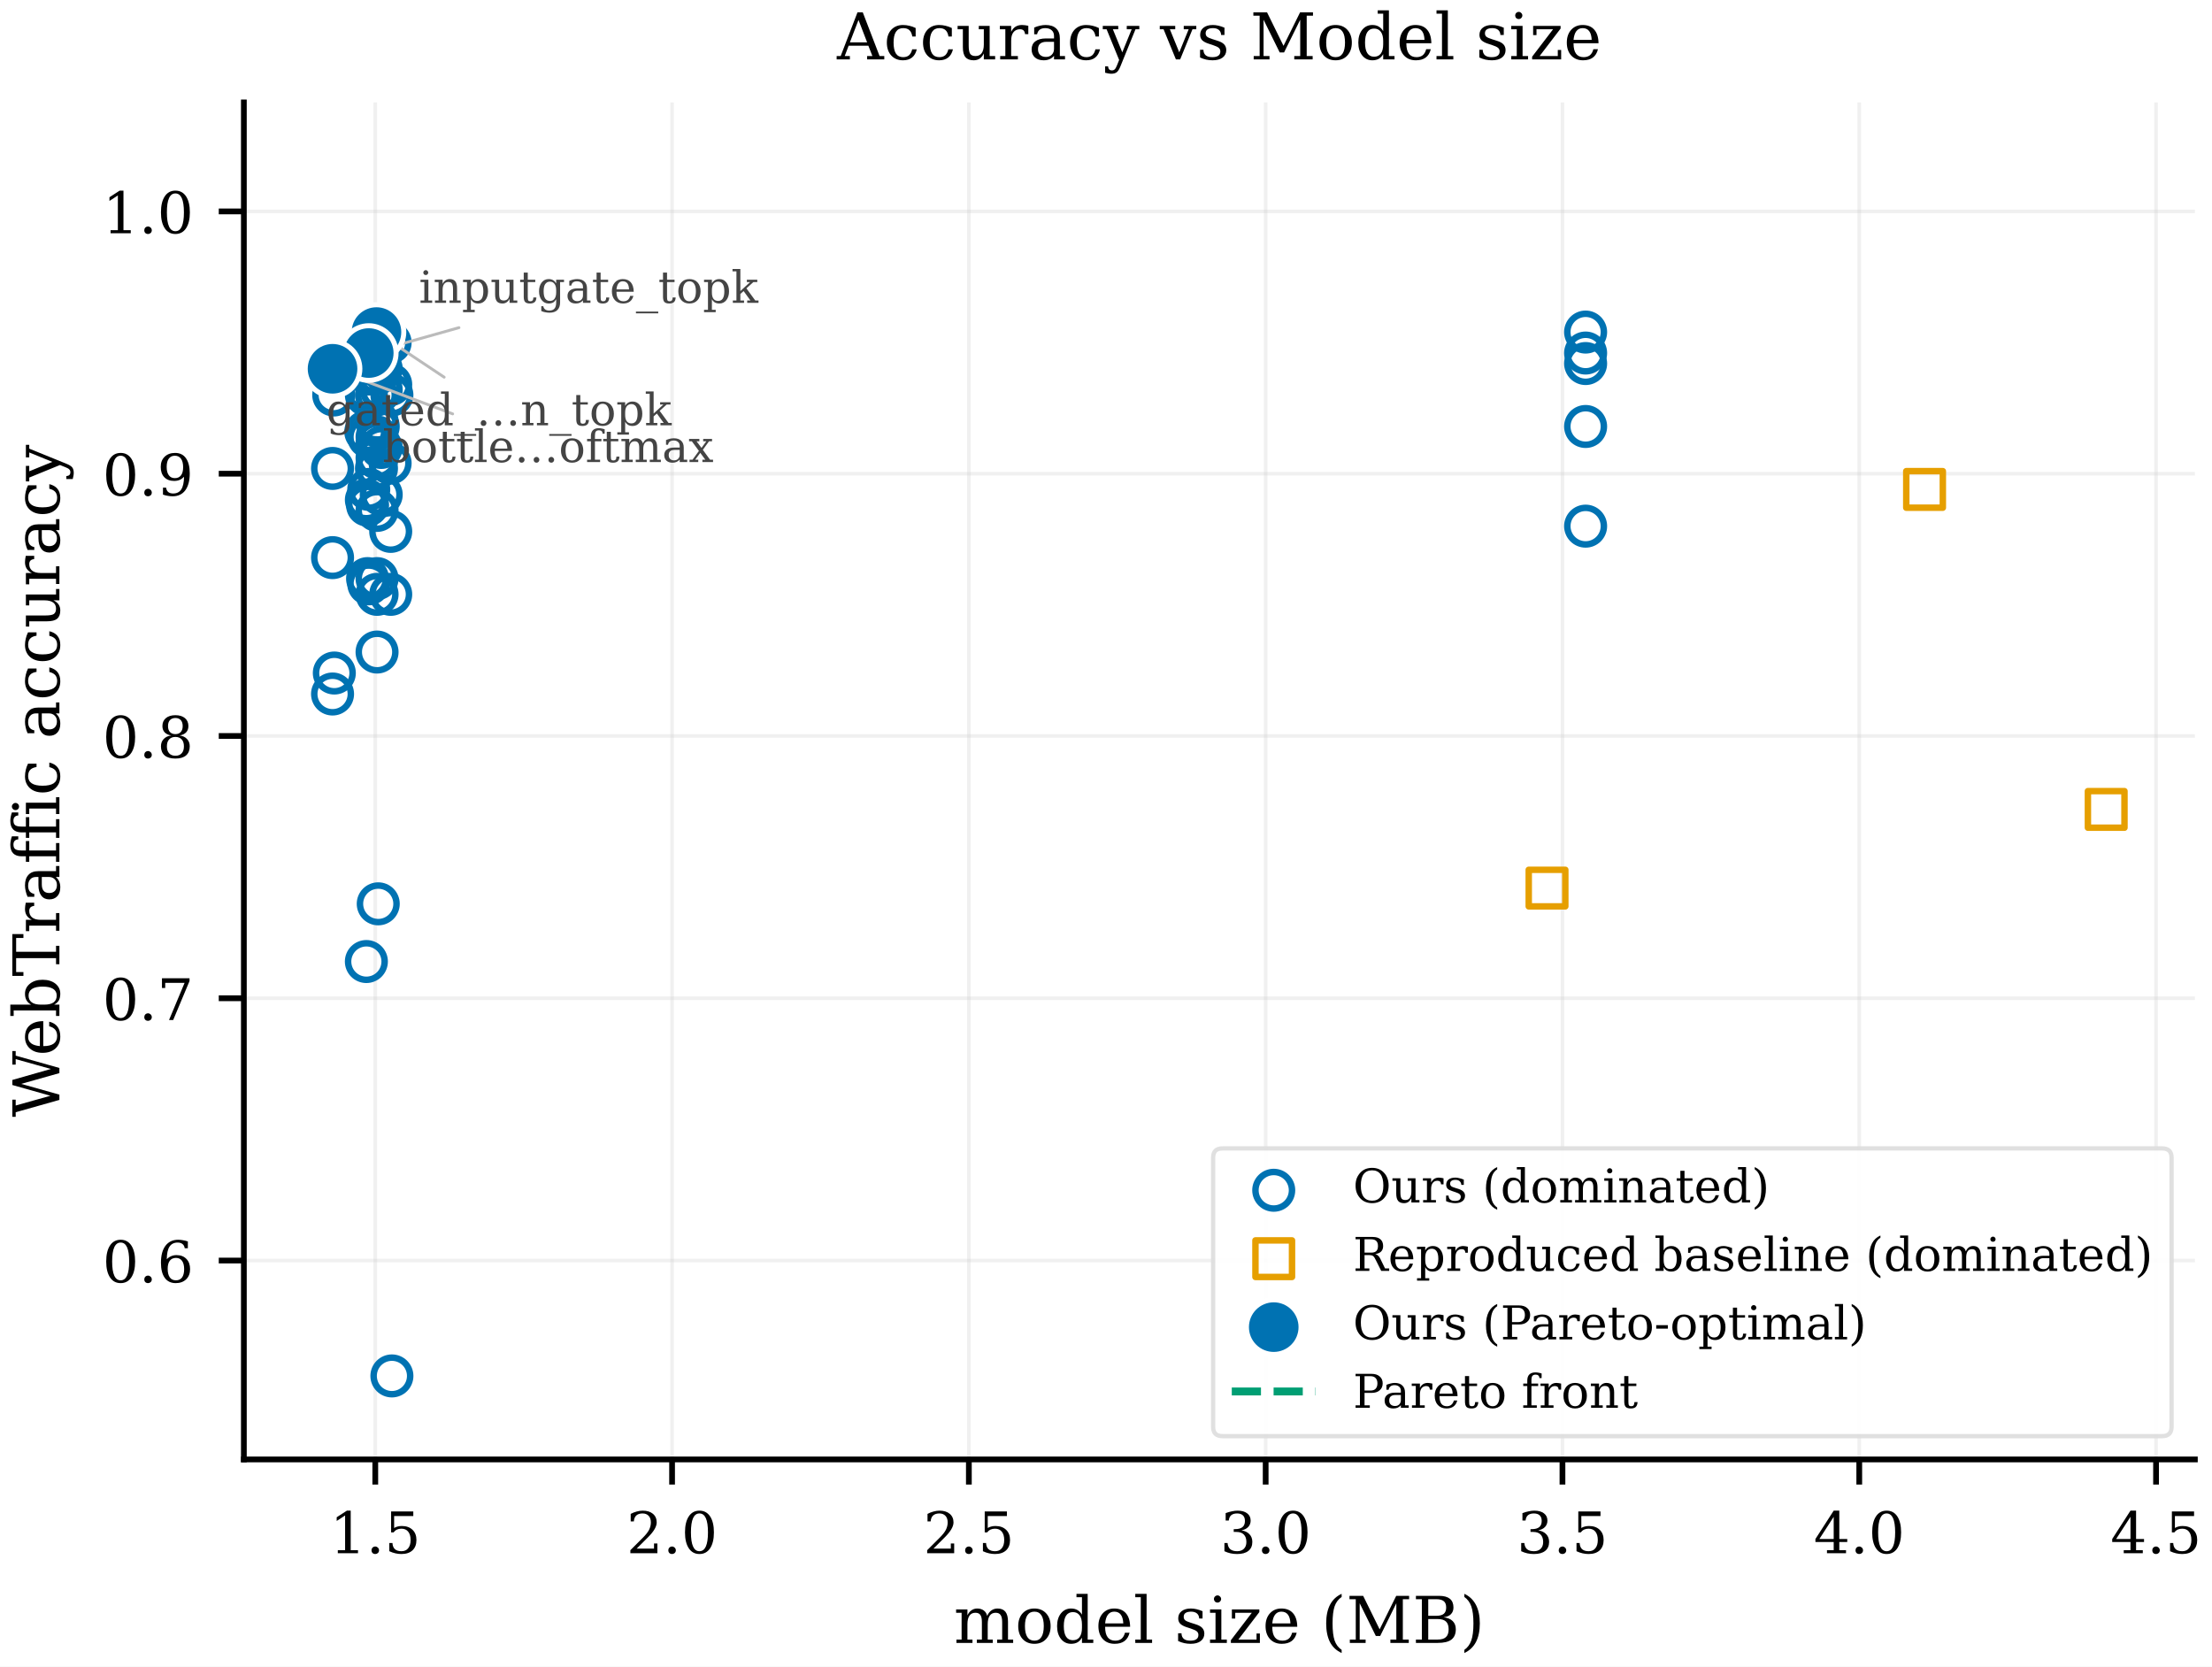
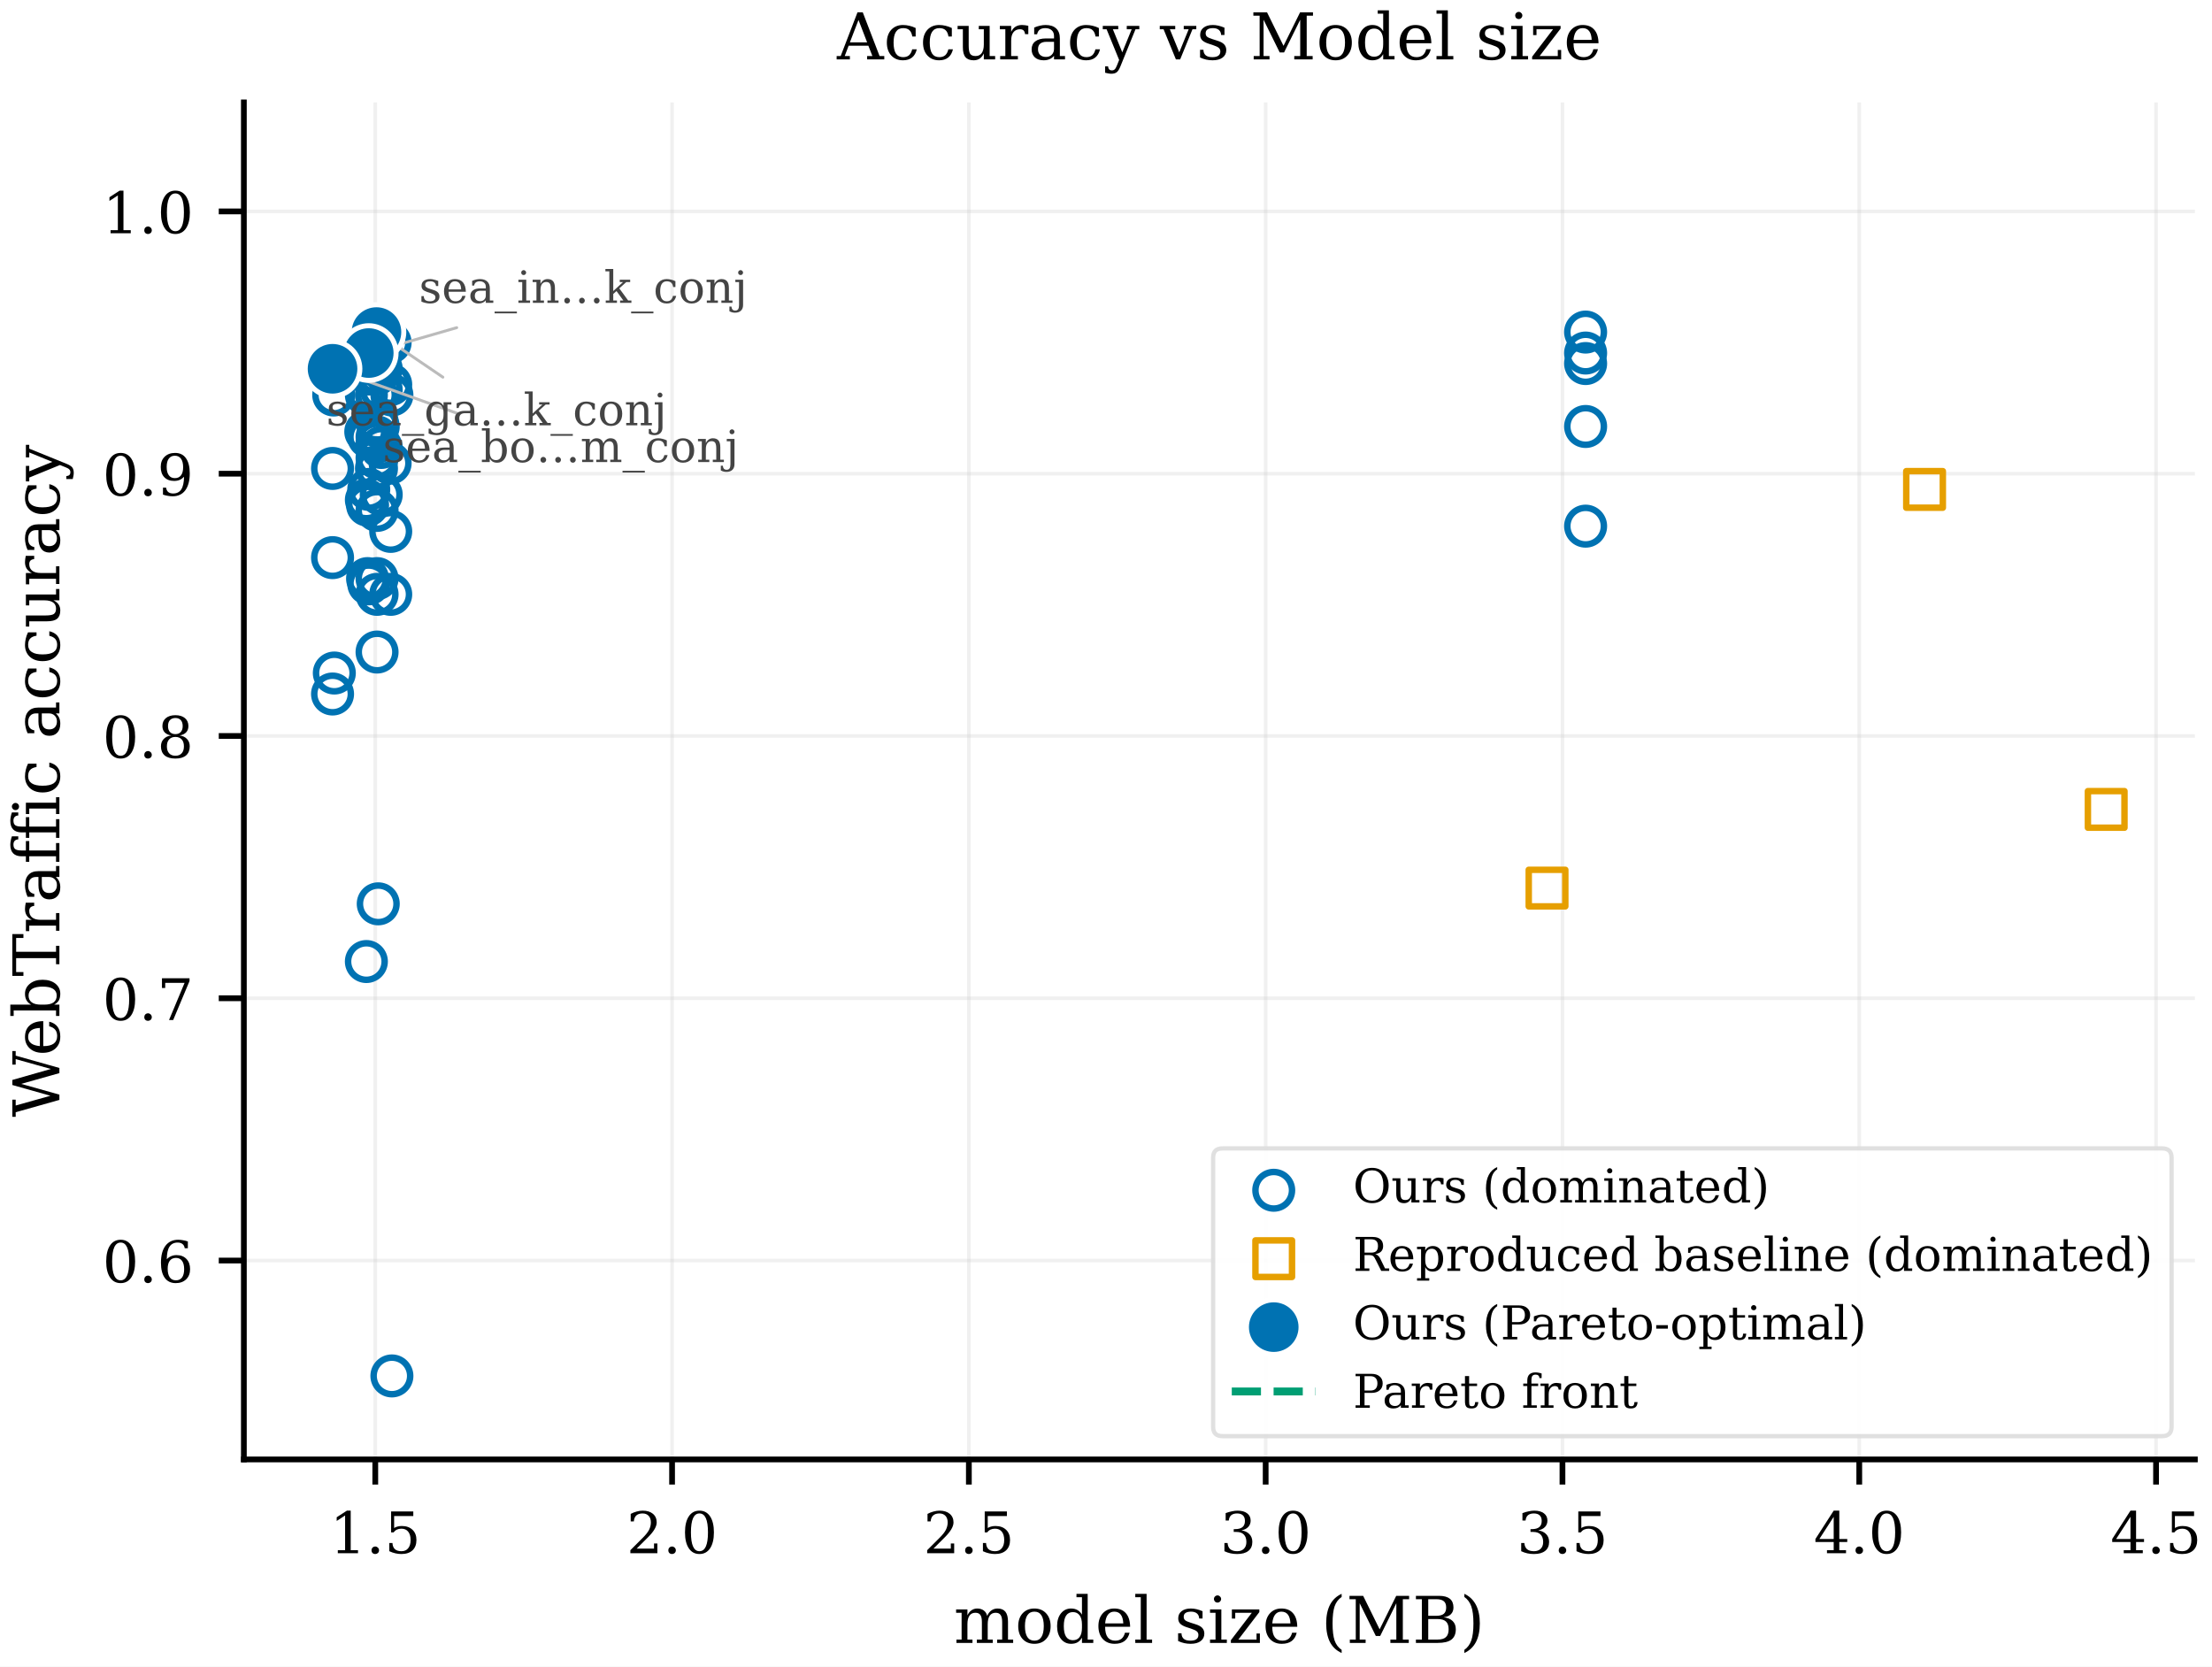
<svg xmlns="http://www.w3.org/2000/svg" xmlns:xlink="http://www.w3.org/1999/xlink" width="308.414pt" height="232.374pt" viewBox="0 0 308.414 232.374" version="1.1">
  <defs>
    <style type="text/css">*{stroke-linejoin: round; stroke-linecap: butt}</style>
  </defs>
  <g id="figure_1">
    <g id="patch_1">
      <path d="M 0 232.374  L 308.414 232.374  L 308.414 0  L 0 0  z " style="fill: #ffffff" />
    </g>
    <g id="axes_1">
      <g id="patch_2">
        <path d="M 34.001 203.481  L 306.026 203.481  L 306.026 14.279  L 34.001 14.279  z " style="fill: #ffffff" />
      </g>
      <g id="matplotlib.axis_1">
        <g id="xtick_1">
          <g id="line2d_1">
-             <path d="M 52.324 203.481  L 52.324 14.279  " clip-path="url(#paba55aa535)" style="fill: none; stroke: #cccccc; stroke-opacity: 0.3; stroke-width: 0.5; stroke-linecap: square" />
+             <path d="M 52.324 203.481  L 52.324 14.279  " clip-path="url(#p9a2b44491c)" style="fill: none; stroke: #cccccc; stroke-opacity: 0.3; stroke-width: 0.5; stroke-linecap: square" />
          </g>
          <g id="line2d_2">
            <defs>
-               <path id="m40459c17b6" d="M 0 0  L 0 3.5  " style="stroke: #000000; stroke-width: 0.8" />
+               <path id="m18dbe3b02c" d="M 0 0  L 0 3.5  " style="stroke: #000000; stroke-width: 0.8" />
            </defs>
            <g>
-               <use xlink:href="#m40459c17b6" x="52.324" y="203.481" style="stroke: #000000; stroke-width: 0.8" />
+               <use xlink:href="#m18dbe3b02c" x="52.324" y="203.481" style="stroke: #000000; stroke-width: 0.8" />
            </g>
          </g>
          <g id="text_1">
            <text style="font: 8px 'DejaVu Serif', 'Times New Roman', 'Times', 'Computer Modern Roman', serif; text-anchor: middle" x="52.324" y="216.56" transform="rotate(-0 52.32448 216.5602)">1.5</text>
          </g>
        </g>
        <g id="xtick_2">
          <g id="line2d_3">
-             <path d="M 93.706 203.481  L 93.706 14.279  " clip-path="url(#paba55aa535)" style="fill: none; stroke: #cccccc; stroke-opacity: 0.3; stroke-width: 0.5; stroke-linecap: square" />
+             <path d="M 93.706 203.481  L 93.706 14.279  " clip-path="url(#p9a2b44491c)" style="fill: none; stroke: #cccccc; stroke-opacity: 0.3; stroke-width: 0.5; stroke-linecap: square" />
          </g>
          <g id="line2d_4">
            <g>
-               <use xlink:href="#m40459c17b6" x="93.706" y="203.481" style="stroke: #000000; stroke-width: 0.8" />
+               <use xlink:href="#m18dbe3b02c" x="93.706" y="203.481" style="stroke: #000000; stroke-width: 0.8" />
            </g>
          </g>
          <g id="text_2">
            <text style="font: 8px 'DejaVu Serif', 'Times New Roman', 'Times', 'Computer Modern Roman', serif; text-anchor: middle" x="93.706" y="216.56" transform="rotate(-0 93.70592 216.5602)">2.0</text>
          </g>
        </g>
        <g id="xtick_3">
          <g id="line2d_5">
-             <path d="M 135.087 203.481  L 135.087 14.279  " clip-path="url(#paba55aa535)" style="fill: none; stroke: #cccccc; stroke-opacity: 0.3; stroke-width: 0.5; stroke-linecap: square" />
+             <path d="M 135.087 203.481  L 135.087 14.279  " clip-path="url(#p9a2b44491c)" style="fill: none; stroke: #cccccc; stroke-opacity: 0.3; stroke-width: 0.5; stroke-linecap: square" />
          </g>
          <g id="line2d_6">
            <g>
-               <use xlink:href="#m40459c17b6" x="135.087" y="203.481" style="stroke: #000000; stroke-width: 0.8" />
+               <use xlink:href="#m18dbe3b02c" x="135.087" y="203.481" style="stroke: #000000; stroke-width: 0.8" />
            </g>
          </g>
          <g id="text_3">
            <text style="font: 8px 'DejaVu Serif', 'Times New Roman', 'Times', 'Computer Modern Roman', serif; text-anchor: middle" x="135.087" y="216.56" transform="rotate(-0 135.0873 216.5602)">2.5</text>
          </g>
        </g>
        <g id="xtick_4">
          <g id="line2d_7">
-             <path d="M 176.469 203.481  L 176.469 14.279  " clip-path="url(#paba55aa535)" style="fill: none; stroke: #cccccc; stroke-opacity: 0.3; stroke-width: 0.5; stroke-linecap: square" />
+             <path d="M 176.469 203.481  L 176.469 14.279  " clip-path="url(#p9a2b44491c)" style="fill: none; stroke: #cccccc; stroke-opacity: 0.3; stroke-width: 0.5; stroke-linecap: square" />
          </g>
          <g id="line2d_8">
            <g>
-               <use xlink:href="#m40459c17b6" x="176.469" y="203.481" style="stroke: #000000; stroke-width: 0.8" />
+               <use xlink:href="#m18dbe3b02c" x="176.469" y="203.481" style="stroke: #000000; stroke-width: 0.8" />
            </g>
          </g>
          <g id="text_4">
            <text style="font: 8px 'DejaVu Serif', 'Times New Roman', 'Times', 'Computer Modern Roman', serif; text-anchor: middle" x="176.469" y="216.56" transform="rotate(-0 176.4688 216.5602)">3.0</text>
          </g>
        </g>
        <g id="xtick_5">
          <g id="line2d_9">
-             <path d="M 217.85 203.481  L 217.85 14.279  " clip-path="url(#paba55aa535)" style="fill: none; stroke: #cccccc; stroke-opacity: 0.3; stroke-width: 0.5; stroke-linecap: square" />
+             <path d="M 217.85 203.481  L 217.85 14.279  " clip-path="url(#p9a2b44491c)" style="fill: none; stroke: #cccccc; stroke-opacity: 0.3; stroke-width: 0.5; stroke-linecap: square" />
          </g>
          <g id="line2d_10">
            <g>
-               <use xlink:href="#m40459c17b6" x="217.85" y="203.481" style="stroke: #000000; stroke-width: 0.8" />
+               <use xlink:href="#m18dbe3b02c" x="217.85" y="203.481" style="stroke: #000000; stroke-width: 0.8" />
            </g>
          </g>
          <g id="text_5">
            <text style="font: 8px 'DejaVu Serif', 'Times New Roman', 'Times', 'Computer Modern Roman', serif; text-anchor: middle" x="217.85" y="216.56" transform="rotate(-0 217.8502 216.5602)">3.5</text>
          </g>
        </g>
        <g id="xtick_6">
          <g id="line2d_11">
-             <path d="M 259.232 203.481  L 259.232 14.279  " clip-path="url(#paba55aa535)" style="fill: none; stroke: #cccccc; stroke-opacity: 0.3; stroke-width: 0.5; stroke-linecap: square" />
+             <path d="M 259.232 203.481  L 259.232 14.279  " clip-path="url(#p9a2b44491c)" style="fill: none; stroke: #cccccc; stroke-opacity: 0.3; stroke-width: 0.5; stroke-linecap: square" />
          </g>
          <g id="line2d_12">
            <g>
-               <use xlink:href="#m40459c17b6" x="259.232" y="203.481" style="stroke: #000000; stroke-width: 0.8" />
+               <use xlink:href="#m18dbe3b02c" x="259.232" y="203.481" style="stroke: #000000; stroke-width: 0.8" />
            </g>
          </g>
          <g id="text_6">
            <text style="font: 8px 'DejaVu Serif', 'Times New Roman', 'Times', 'Computer Modern Roman', serif; text-anchor: middle" x="259.232" y="216.56" transform="rotate(-0 259.2317 216.5602)">4.0</text>
          </g>
        </g>
        <g id="xtick_7">
          <g id="line2d_13">
-             <path d="M 300.613 203.481  L 300.613 14.279  " clip-path="url(#paba55aa535)" style="fill: none; stroke: #cccccc; stroke-opacity: 0.3; stroke-width: 0.5; stroke-linecap: square" />
+             <path d="M 300.613 203.481  L 300.613 14.279  " clip-path="url(#p9a2b44491c)" style="fill: none; stroke: #cccccc; stroke-opacity: 0.3; stroke-width: 0.5; stroke-linecap: square" />
          </g>
          <g id="line2d_14">
            <g>
-               <use xlink:href="#m40459c17b6" x="300.613" y="203.481" style="stroke: #000000; stroke-width: 0.8" />
+               <use xlink:href="#m18dbe3b02c" x="300.613" y="203.481" style="stroke: #000000; stroke-width: 0.8" />
            </g>
          </g>
          <g id="text_7">
            <text style="font: 8px 'DejaVu Serif', 'Times New Roman', 'Times', 'Computer Modern Roman', serif; text-anchor: middle" x="300.613" y="216.56" transform="rotate(-0 300.6131 216.5602)">4.5</text>
          </g>
        </g>
        <g id="text_8">
          <text style="font: 9px 'DejaVu Serif', 'Times New Roman', 'Times', 'Computer Modern Roman', serif; text-anchor: middle" x="170.013" y="229.063" transform="rotate(-0 170.0133 229.0625)">model size (MB)</text>
        </g>
      </g>
      <g id="matplotlib.axis_2">
        <g id="ytick_1">
          <g id="line2d_15">
-             <path d="M 34.001 175.748  L 306.026 175.748  " clip-path="url(#paba55aa535)" style="fill: none; stroke: #cccccc; stroke-opacity: 0.3; stroke-width: 0.5; stroke-linecap: square" />
+             <path d="M 34.001 175.748  L 306.026 175.748  " clip-path="url(#p9a2b44491c)" style="fill: none; stroke: #cccccc; stroke-opacity: 0.3; stroke-width: 0.5; stroke-linecap: square" />
          </g>
          <g id="line2d_16">
            <defs>
-               <path id="m887efbea9b" d="M 0 0  L -3.5 0  " style="stroke: #000000; stroke-width: 0.8" />
+               <path id="m17af847c90" d="M 0 0  L -3.5 0  " style="stroke: #000000; stroke-width: 0.8" />
            </defs>
            <g>
-               <use xlink:href="#m887efbea9b" x="34.001" y="175.748" style="stroke: #000000; stroke-width: 0.8" />
+               <use xlink:href="#m17af847c90" x="34.001" y="175.748" style="stroke: #000000; stroke-width: 0.8" />
            </g>
          </g>
          <g id="text_9">
            <text style="font: 8px 'DejaVu Serif', 'Times New Roman', 'Times', 'Computer Modern Roman', serif; text-anchor: end" x="27.001" y="178.788" transform="rotate(-0 27.00078 178.7877)">0.6</text>
          </g>
        </g>
        <g id="ytick_2">
          <g id="line2d_17">
-             <path d="M 34.001 139.18  L 306.026 139.18  " clip-path="url(#paba55aa535)" style="fill: none; stroke: #cccccc; stroke-opacity: 0.3; stroke-width: 0.5; stroke-linecap: square" />
+             <path d="M 34.001 139.18  L 306.026 139.18  " clip-path="url(#p9a2b44491c)" style="fill: none; stroke: #cccccc; stroke-opacity: 0.3; stroke-width: 0.5; stroke-linecap: square" />
          </g>
          <g id="line2d_18">
            <g>
-               <use xlink:href="#m887efbea9b" x="34.001" y="139.18" style="stroke: #000000; stroke-width: 0.8" />
+               <use xlink:href="#m17af847c90" x="34.001" y="139.18" style="stroke: #000000; stroke-width: 0.8" />
            </g>
          </g>
          <g id="text_10">
            <text style="font: 8px 'DejaVu Serif', 'Times New Roman', 'Times', 'Computer Modern Roman', serif; text-anchor: end" x="27.001" y="142.22" transform="rotate(-0 27.00078 142.2196)">0.7</text>
          </g>
        </g>
        <g id="ytick_3">
          <g id="line2d_19">
-             <path d="M 34.001 102.612  L 306.026 102.612  " clip-path="url(#paba55aa535)" style="fill: none; stroke: #cccccc; stroke-opacity: 0.3; stroke-width: 0.5; stroke-linecap: square" />
+             <path d="M 34.001 102.612  L 306.026 102.612  " clip-path="url(#p9a2b44491c)" style="fill: none; stroke: #cccccc; stroke-opacity: 0.3; stroke-width: 0.5; stroke-linecap: square" />
          </g>
          <g id="line2d_20">
            <g>
-               <use xlink:href="#m887efbea9b" x="34.001" y="102.612" style="stroke: #000000; stroke-width: 0.8" />
+               <use xlink:href="#m17af847c90" x="34.001" y="102.612" style="stroke: #000000; stroke-width: 0.8" />
            </g>
          </g>
          <g id="text_11">
            <text style="font: 8px 'DejaVu Serif', 'Times New Roman', 'Times', 'Computer Modern Roman', serif; text-anchor: end" x="27.001" y="105.652" transform="rotate(-0 27.00078 105.6516)">0.8</text>
          </g>
        </g>
        <g id="ytick_4">
          <g id="line2d_21">
-             <path d="M 34.001 66.044  L 306.026 66.044  " clip-path="url(#paba55aa535)" style="fill: none; stroke: #cccccc; stroke-opacity: 0.3; stroke-width: 0.5; stroke-linecap: square" />
+             <path d="M 34.001 66.044  L 306.026 66.044  " clip-path="url(#p9a2b44491c)" style="fill: none; stroke: #cccccc; stroke-opacity: 0.3; stroke-width: 0.5; stroke-linecap: square" />
          </g>
          <g id="line2d_22">
            <g>
-               <use xlink:href="#m887efbea9b" x="34.001" y="66.044" style="stroke: #000000; stroke-width: 0.8" />
+               <use xlink:href="#m17af847c90" x="34.001" y="66.044" style="stroke: #000000; stroke-width: 0.8" />
            </g>
          </g>
          <g id="text_12">
            <text style="font: 8px 'DejaVu Serif', 'Times New Roman', 'Times', 'Computer Modern Roman', serif; text-anchor: end" x="27.001" y="69.084" transform="rotate(-0 27.00078 69.08364)">0.9</text>
          </g>
        </g>
        <g id="ytick_5">
          <g id="line2d_23">
-             <path d="M 34.001 29.476  L 306.026 29.476  " clip-path="url(#paba55aa535)" style="fill: none; stroke: #cccccc; stroke-opacity: 0.3; stroke-width: 0.5; stroke-linecap: square" />
+             <path d="M 34.001 29.476  L 306.026 29.476  " clip-path="url(#p9a2b44491c)" style="fill: none; stroke: #cccccc; stroke-opacity: 0.3; stroke-width: 0.5; stroke-linecap: square" />
          </g>
          <g id="line2d_24">
            <g>
-               <use xlink:href="#m887efbea9b" x="34.001" y="29.476" style="stroke: #000000; stroke-width: 0.8" />
+               <use xlink:href="#m17af847c90" x="34.001" y="29.476" style="stroke: #000000; stroke-width: 0.8" />
            </g>
          </g>
          <g id="text_13">
            <text style="font: 8px 'DejaVu Serif', 'Times New Roman', 'Times', 'Computer Modern Roman', serif; text-anchor: end" x="27.001" y="32.516" transform="rotate(-0 27.00078 32.51563)">1.0</text>
          </g>
        </g>
        <g id="text_14">
          <text style="font: 9px 'DejaVu Serif', 'Times New Roman', 'Times', 'Computer Modern Roman', serif; text-anchor: middle" x="8.279" y="108.88" transform="rotate(-90 8.278594 108.88)">WebTraffic accuracy</text>
        </g>
      </g>
      <g id="patch_3">
        <path d="M 34.001 203.481  L 34.001 14.279  " style="fill: none; stroke: #000000; stroke-width: 0.8; stroke-linejoin: miter; stroke-linecap: square" />
      </g>
      <g id="patch_4">
        <path d="M 34.001 203.481  L 306.026 203.481  " style="fill: none; stroke: #000000; stroke-width: 0.8; stroke-linejoin: miter; stroke-linecap: square" />
      </g>
      <g id="PathCollection_1">
        <defs>
-           <path id="C0_0_b832e52a67" d="M 0 2.55  C 0.676 2.55 1.325 2.281 1.803 1.803  C 2.281 1.325 2.55 0.676 2.55 -0  C 2.55 -0.676 2.281 -1.325 1.803 -1.803  C 1.325 -2.281 0.676 -2.55 0 -2.55  C -0.676 -2.55 -1.325 -2.281 -1.803 -1.803  C -2.281 -1.325 -2.55 -0.676 -2.55 0  C -2.55 0.676 -2.281 1.325 -1.803 1.803  C -1.325 2.281 -0.676 2.55 0 2.55  z " />
+           <path id="C0_0_7c29f31664" d="M 0 2.55  C 0.676 2.55 1.325 2.281 1.803 1.803  C 2.281 1.325 2.55 0.676 2.55 -0  C 2.55 -0.676 2.281 -1.325 1.803 -1.803  C 1.325 -2.281 0.676 -2.55 0 -2.55  C -0.676 -2.55 -1.325 -2.281 -1.803 -1.803  C -2.281 -1.325 -2.55 -0.676 -2.55 0  C -2.55 0.676 -2.281 1.325 -1.803 1.803  C -1.325 2.281 -0.676 2.55 0 2.55  z " />
        </defs>
-         <g clip-path="url(#paba55aa535)">
-           <use xlink:href="#C0_0_b832e52a67" x="221.078" y="46.298" style="fill: none; stroke: #0072b2; stroke-width: 0.9" />
-         </g>
-         <g clip-path="url(#paba55aa535)">
-           <use xlink:href="#C0_0_b832e52a67" x="52.49" y="47.029" style="fill: none; stroke: #0072b2; stroke-width: 0.9" />
-         </g>
-         <g clip-path="url(#paba55aa535)">
-           <use xlink:href="#C0_0_b832e52a67" x="54.394" y="47.76" style="fill: none; stroke: #0072b2; stroke-width: 0.9" />
-         </g>
-         <g clip-path="url(#paba55aa535)">
-           <use xlink:href="#C0_0_b832e52a67" x="221.078" y="49.223" style="fill: none; stroke: #0072b2; stroke-width: 0.9" />
-         </g>
-         <g clip-path="url(#paba55aa535)">
-           <use xlink:href="#C0_0_b832e52a67" x="53.152" y="49.223" style="fill: none; stroke: #0072b2; stroke-width: 0.9" />
-         </g>
-         <g clip-path="url(#paba55aa535)">
-           <use xlink:href="#C0_0_b832e52a67" x="52.49" y="49.954" style="fill: none; stroke: #0072b2; stroke-width: 0.9" />
-         </g>
-         <g clip-path="url(#paba55aa535)">
-           <use xlink:href="#C0_0_b832e52a67" x="52.49" y="50.686" style="fill: none; stroke: #0072b2; stroke-width: 0.9" />
-         </g>
-         <g clip-path="url(#paba55aa535)">
-           <use xlink:href="#C0_0_b832e52a67" x="221.078" y="50.686" style="fill: none; stroke: #0072b2; stroke-width: 0.9" />
-         </g>
-         <g clip-path="url(#paba55aa535)">
-           <use xlink:href="#C0_0_b832e52a67" x="52.49" y="50.686" style="fill: none; stroke: #0072b2; stroke-width: 0.9" />
-         </g>
-         <g clip-path="url(#paba55aa535)">
-           <use xlink:href="#C0_0_b832e52a67" x="53.152" y="51.417" style="fill: none; stroke: #0072b2; stroke-width: 0.9" />
-         </g>
-         <g clip-path="url(#paba55aa535)">
-           <use xlink:href="#C0_0_b832e52a67" x="51.414" y="52.148" style="fill: none; stroke: #0072b2; stroke-width: 0.9" />
-         </g>
-         <g clip-path="url(#paba55aa535)">
-           <use xlink:href="#C0_0_b832e52a67" x="46.366" y="52.148" style="fill: none; stroke: #0072b2; stroke-width: 0.9" />
-         </g>
-         <g clip-path="url(#paba55aa535)">
-           <use xlink:href="#C0_0_b832e52a67" x="52.573" y="52.148" style="fill: none; stroke: #0072b2; stroke-width: 0.9" />
-         </g>
-         <g clip-path="url(#paba55aa535)">
-           <use xlink:href="#C0_0_b832e52a67" x="54.476" y="53.611" style="fill: none; stroke: #0072b2; stroke-width: 0.9" />
-         </g>
-         <g clip-path="url(#paba55aa535)">
-           <use xlink:href="#C0_0_b832e52a67" x="53.152" y="54.343" style="fill: none; stroke: #0072b2; stroke-width: 0.9" />
-         </g>
-         <g clip-path="url(#paba55aa535)">
-           <use xlink:href="#C0_0_b832e52a67" x="51" y="54.343" style="fill: none; stroke: #0072b2; stroke-width: 0.9" />
-         </g>
-         <g clip-path="url(#paba55aa535)">
-           <use xlink:href="#C0_0_b832e52a67" x="54.642" y="55.074" style="fill: none; stroke: #0072b2; stroke-width: 0.9" />
-         </g>
-         <g clip-path="url(#paba55aa535)">
-           <use xlink:href="#C0_0_b832e52a67" x="51.083" y="55.074" style="fill: none; stroke: #0072b2; stroke-width: 0.9" />
-         </g>
-         <g clip-path="url(#paba55aa535)">
-           <use xlink:href="#C0_0_b832e52a67" x="52.49" y="55.074" style="fill: none; stroke: #0072b2; stroke-width: 0.9" />
-         </g>
-         <g clip-path="url(#paba55aa535)">
-           <use xlink:href="#C0_0_b832e52a67" x="46.531" y="55.074" style="fill: none; stroke: #0072b2; stroke-width: 0.9" />
-         </g>
-         <g clip-path="url(#paba55aa535)">
-           <use xlink:href="#C0_0_b832e52a67" x="52.573" y="58.731" style="fill: none; stroke: #0072b2; stroke-width: 0.9" />
-         </g>
-         <g clip-path="url(#paba55aa535)">
-           <use xlink:href="#C0_0_b832e52a67" x="52.738" y="59.462" style="fill: none; stroke: #0072b2; stroke-width: 0.9" />
-         </g>
-         <g clip-path="url(#paba55aa535)">
-           <use xlink:href="#C0_0_b832e52a67" x="221.078" y="59.462" style="fill: none; stroke: #0072b2; stroke-width: 0.9" />
-         </g>
-         <g clip-path="url(#paba55aa535)">
-           <use xlink:href="#C0_0_b832e52a67" x="51" y="60.193" style="fill: none; stroke: #0072b2; stroke-width: 0.9" />
-         </g>
-         <g clip-path="url(#paba55aa535)">
-           <use xlink:href="#C0_0_b832e52a67" x="51.414" y="60.925" style="fill: none; stroke: #0072b2; stroke-width: 0.9" />
-         </g>
-         <g clip-path="url(#paba55aa535)">
-           <use xlink:href="#C0_0_b832e52a67" x="52.573" y="60.925" style="fill: none; stroke: #0072b2; stroke-width: 0.9" />
-         </g>
-         <g clip-path="url(#paba55aa535)">
-           <use xlink:href="#C0_0_b832e52a67" x="52.573" y="61.656" style="fill: none; stroke: #0072b2; stroke-width: 0.9" />
-         </g>
-         <g clip-path="url(#paba55aa535)">
-           <use xlink:href="#C0_0_b832e52a67" x="53.152" y="62.387" style="fill: none; stroke: #0072b2; stroke-width: 0.9" />
-         </g>
-         <g clip-path="url(#paba55aa535)">
-           <use xlink:href="#C0_0_b832e52a67" x="52.573" y="63.85" style="fill: none; stroke: #0072b2; stroke-width: 0.9" />
-         </g>
-         <g clip-path="url(#paba55aa535)">
-           <use xlink:href="#C0_0_b832e52a67" x="54.394" y="64.582" style="fill: none; stroke: #0072b2; stroke-width: 0.9" />
-         </g>
-         <g clip-path="url(#paba55aa535)">
-           <use xlink:href="#C0_0_b832e52a67" x="46.366" y="65.313" style="fill: none; stroke: #0072b2; stroke-width: 0.9" />
-         </g>
-         <g clip-path="url(#paba55aa535)">
-           <use xlink:href="#C0_0_b832e52a67" x="52.49" y="65.313" style="fill: none; stroke: #0072b2; stroke-width: 0.9" />
-         </g>
-         <g clip-path="url(#paba55aa535)">
-           <use xlink:href="#C0_0_b832e52a67" x="51.414" y="68.238" style="fill: none; stroke: #0072b2; stroke-width: 0.9" />
-         </g>
-         <g clip-path="url(#paba55aa535)">
-           <use xlink:href="#C0_0_b832e52a67" x="53.152" y="68.97" style="fill: none; stroke: #0072b2; stroke-width: 0.9" />
-         </g>
-         <g clip-path="url(#paba55aa535)">
-           <use xlink:href="#C0_0_b832e52a67" x="51.083" y="69.701" style="fill: none; stroke: #0072b2; stroke-width: 0.9" />
-         </g>
-         <g clip-path="url(#paba55aa535)">
-           <use xlink:href="#C0_0_b832e52a67" x="51.249" y="70.432" style="fill: none; stroke: #0072b2; stroke-width: 0.9" />
-         </g>
-         <g clip-path="url(#paba55aa535)">
-           <use xlink:href="#C0_0_b832e52a67" x="52.573" y="71.164" style="fill: none; stroke: #0072b2; stroke-width: 0.9" />
-         </g>
-         <g clip-path="url(#paba55aa535)">
-           <use xlink:href="#C0_0_b832e52a67" x="221.078" y="73.358" style="fill: none; stroke: #0072b2; stroke-width: 0.9" />
-         </g>
-         <g clip-path="url(#paba55aa535)">
-           <use xlink:href="#C0_0_b832e52a67" x="54.476" y="74.089" style="fill: none; stroke: #0072b2; stroke-width: 0.9" />
-         </g>
-         <g clip-path="url(#paba55aa535)">
-           <use xlink:href="#C0_0_b832e52a67" x="46.366" y="77.746" style="fill: none; stroke: #0072b2; stroke-width: 0.9" />
-         </g>
-         <g clip-path="url(#paba55aa535)">
-           <use xlink:href="#C0_0_b832e52a67" x="51.249" y="80.671" style="fill: none; stroke: #0072b2; stroke-width: 0.9" />
-         </g>
-         <g clip-path="url(#paba55aa535)">
-           <use xlink:href="#C0_0_b832e52a67" x="52.573" y="80.671" style="fill: none; stroke: #0072b2; stroke-width: 0.9" />
-         </g>
-         <g clip-path="url(#paba55aa535)">
-           <use xlink:href="#C0_0_b832e52a67" x="51.414" y="81.403" style="fill: none; stroke: #0072b2; stroke-width: 0.9" />
-         </g>
-         <g clip-path="url(#paba55aa535)">
-           <use xlink:href="#C0_0_b832e52a67" x="52.573" y="82.866" style="fill: none; stroke: #0072b2; stroke-width: 0.9" />
-         </g>
-         <g clip-path="url(#paba55aa535)">
-           <use xlink:href="#C0_0_b832e52a67" x="54.476" y="82.866" style="fill: none; stroke: #0072b2; stroke-width: 0.9" />
-         </g>
-         <g clip-path="url(#paba55aa535)">
-           <use xlink:href="#C0_0_b832e52a67" x="52.573" y="90.911" style="fill: none; stroke: #0072b2; stroke-width: 0.9" />
-         </g>
-         <g clip-path="url(#paba55aa535)">
-           <use xlink:href="#C0_0_b832e52a67" x="46.614" y="93.836" style="fill: none; stroke: #0072b2; stroke-width: 0.9" />
-         </g>
-         <g clip-path="url(#paba55aa535)">
-           <use xlink:href="#C0_0_b832e52a67" x="46.366" y="96.761" style="fill: none; stroke: #0072b2; stroke-width: 0.9" />
-         </g>
-         <g clip-path="url(#paba55aa535)">
-           <use xlink:href="#C0_0_b832e52a67" x="52.738" y="126.016" style="fill: none; stroke: #0072b2; stroke-width: 0.9" />
-         </g>
-         <g clip-path="url(#paba55aa535)">
-           <use xlink:href="#C0_0_b832e52a67" x="51.083" y="134.061" style="fill: none; stroke: #0072b2; stroke-width: 0.9" />
-         </g>
-         <g clip-path="url(#paba55aa535)">
-           <use xlink:href="#C0_0_b832e52a67" x="54.642" y="191.838" style="fill: none; stroke: #0072b2; stroke-width: 0.9" />
+         <g clip-path="url(#p9a2b44491c)">
+           <use xlink:href="#C0_0_7c29f31664" x="221.078" y="46.298" style="fill: none; stroke: #0072b2; stroke-width: 0.9" />
+         </g>
+         <g clip-path="url(#p9a2b44491c)">
+           <use xlink:href="#C0_0_7c29f31664" x="52.49" y="47.029" style="fill: none; stroke: #0072b2; stroke-width: 0.9" />
+         </g>
+         <g clip-path="url(#p9a2b44491c)">
+           <use xlink:href="#C0_0_7c29f31664" x="54.394" y="47.76" style="fill: none; stroke: #0072b2; stroke-width: 0.9" />
+         </g>
+         <g clip-path="url(#p9a2b44491c)">
+           <use xlink:href="#C0_0_7c29f31664" x="221.078" y="49.223" style="fill: none; stroke: #0072b2; stroke-width: 0.9" />
+         </g>
+         <g clip-path="url(#p9a2b44491c)">
+           <use xlink:href="#C0_0_7c29f31664" x="53.152" y="49.223" style="fill: none; stroke: #0072b2; stroke-width: 0.9" />
+         </g>
+         <g clip-path="url(#p9a2b44491c)">
+           <use xlink:href="#C0_0_7c29f31664" x="52.49" y="49.954" style="fill: none; stroke: #0072b2; stroke-width: 0.9" />
+         </g>
+         <g clip-path="url(#p9a2b44491c)">
+           <use xlink:href="#C0_0_7c29f31664" x="52.49" y="50.686" style="fill: none; stroke: #0072b2; stroke-width: 0.9" />
+         </g>
+         <g clip-path="url(#p9a2b44491c)">
+           <use xlink:href="#C0_0_7c29f31664" x="221.078" y="50.686" style="fill: none; stroke: #0072b2; stroke-width: 0.9" />
+         </g>
+         <g clip-path="url(#p9a2b44491c)">
+           <use xlink:href="#C0_0_7c29f31664" x="52.49" y="50.686" style="fill: none; stroke: #0072b2; stroke-width: 0.9" />
+         </g>
+         <g clip-path="url(#p9a2b44491c)">
+           <use xlink:href="#C0_0_7c29f31664" x="53.152" y="51.417" style="fill: none; stroke: #0072b2; stroke-width: 0.9" />
+         </g>
+         <g clip-path="url(#p9a2b44491c)">
+           <use xlink:href="#C0_0_7c29f31664" x="46.366" y="52.148" style="fill: none; stroke: #0072b2; stroke-width: 0.9" />
+         </g>
+         <g clip-path="url(#p9a2b44491c)">
+           <use xlink:href="#C0_0_7c29f31664" x="52.573" y="52.148" style="fill: none; stroke: #0072b2; stroke-width: 0.9" />
+         </g>
+         <g clip-path="url(#p9a2b44491c)">
+           <use xlink:href="#C0_0_7c29f31664" x="51.414" y="52.148" style="fill: none; stroke: #0072b2; stroke-width: 0.9" />
+         </g>
+         <g clip-path="url(#p9a2b44491c)">
+           <use xlink:href="#C0_0_7c29f31664" x="54.476" y="53.611" style="fill: none; stroke: #0072b2; stroke-width: 0.9" />
+         </g>
+         <g clip-path="url(#p9a2b44491c)">
+           <use xlink:href="#C0_0_7c29f31664" x="53.152" y="54.343" style="fill: none; stroke: #0072b2; stroke-width: 0.9" />
+         </g>
+         <g clip-path="url(#p9a2b44491c)">
+           <use xlink:href="#C0_0_7c29f31664" x="51" y="54.343" style="fill: none; stroke: #0072b2; stroke-width: 0.9" />
+         </g>
+         <g clip-path="url(#p9a2b44491c)">
+           <use xlink:href="#C0_0_7c29f31664" x="54.642" y="55.074" style="fill: none; stroke: #0072b2; stroke-width: 0.9" />
+         </g>
+         <g clip-path="url(#p9a2b44491c)">
+           <use xlink:href="#C0_0_7c29f31664" x="51.083" y="55.074" style="fill: none; stroke: #0072b2; stroke-width: 0.9" />
+         </g>
+         <g clip-path="url(#p9a2b44491c)">
+           <use xlink:href="#C0_0_7c29f31664" x="52.49" y="55.074" style="fill: none; stroke: #0072b2; stroke-width: 0.9" />
+         </g>
+         <g clip-path="url(#p9a2b44491c)">
+           <use xlink:href="#C0_0_7c29f31664" x="46.531" y="55.074" style="fill: none; stroke: #0072b2; stroke-width: 0.9" />
+         </g>
+         <g clip-path="url(#p9a2b44491c)">
+           <use xlink:href="#C0_0_7c29f31664" x="52.573" y="58.731" style="fill: none; stroke: #0072b2; stroke-width: 0.9" />
+         </g>
+         <g clip-path="url(#p9a2b44491c)">
+           <use xlink:href="#C0_0_7c29f31664" x="52.738" y="59.462" style="fill: none; stroke: #0072b2; stroke-width: 0.9" />
+         </g>
+         <g clip-path="url(#p9a2b44491c)">
+           <use xlink:href="#C0_0_7c29f31664" x="221.078" y="59.462" style="fill: none; stroke: #0072b2; stroke-width: 0.9" />
+         </g>
+         <g clip-path="url(#p9a2b44491c)">
+           <use xlink:href="#C0_0_7c29f31664" x="51" y="60.193" style="fill: none; stroke: #0072b2; stroke-width: 0.9" />
+         </g>
+         <g clip-path="url(#p9a2b44491c)">
+           <use xlink:href="#C0_0_7c29f31664" x="52.573" y="60.925" style="fill: none; stroke: #0072b2; stroke-width: 0.9" />
+         </g>
+         <g clip-path="url(#p9a2b44491c)">
+           <use xlink:href="#C0_0_7c29f31664" x="51.414" y="60.925" style="fill: none; stroke: #0072b2; stroke-width: 0.9" />
+         </g>
+         <g clip-path="url(#p9a2b44491c)">
+           <use xlink:href="#C0_0_7c29f31664" x="52.573" y="61.656" style="fill: none; stroke: #0072b2; stroke-width: 0.9" />
+         </g>
+         <g clip-path="url(#p9a2b44491c)">
+           <use xlink:href="#C0_0_7c29f31664" x="53.152" y="62.387" style="fill: none; stroke: #0072b2; stroke-width: 0.9" />
+         </g>
+         <g clip-path="url(#p9a2b44491c)">
+           <use xlink:href="#C0_0_7c29f31664" x="52.573" y="63.85" style="fill: none; stroke: #0072b2; stroke-width: 0.9" />
+         </g>
+         <g clip-path="url(#p9a2b44491c)">
+           <use xlink:href="#C0_0_7c29f31664" x="54.394" y="64.582" style="fill: none; stroke: #0072b2; stroke-width: 0.9" />
+         </g>
+         <g clip-path="url(#p9a2b44491c)">
+           <use xlink:href="#C0_0_7c29f31664" x="46.366" y="65.313" style="fill: none; stroke: #0072b2; stroke-width: 0.9" />
+         </g>
+         <g clip-path="url(#p9a2b44491c)">
+           <use xlink:href="#C0_0_7c29f31664" x="52.49" y="65.313" style="fill: none; stroke: #0072b2; stroke-width: 0.9" />
+         </g>
+         <g clip-path="url(#p9a2b44491c)">
+           <use xlink:href="#C0_0_7c29f31664" x="51.414" y="68.238" style="fill: none; stroke: #0072b2; stroke-width: 0.9" />
+         </g>
+         <g clip-path="url(#p9a2b44491c)">
+           <use xlink:href="#C0_0_7c29f31664" x="53.152" y="68.97" style="fill: none; stroke: #0072b2; stroke-width: 0.9" />
+         </g>
+         <g clip-path="url(#p9a2b44491c)">
+           <use xlink:href="#C0_0_7c29f31664" x="51.083" y="69.701" style="fill: none; stroke: #0072b2; stroke-width: 0.9" />
+         </g>
+         <g clip-path="url(#p9a2b44491c)">
+           <use xlink:href="#C0_0_7c29f31664" x="51.249" y="70.432" style="fill: none; stroke: #0072b2; stroke-width: 0.9" />
+         </g>
+         <g clip-path="url(#p9a2b44491c)">
+           <use xlink:href="#C0_0_7c29f31664" x="52.573" y="71.164" style="fill: none; stroke: #0072b2; stroke-width: 0.9" />
+         </g>
+         <g clip-path="url(#p9a2b44491c)">
+           <use xlink:href="#C0_0_7c29f31664" x="221.078" y="73.358" style="fill: none; stroke: #0072b2; stroke-width: 0.9" />
+         </g>
+         <g clip-path="url(#p9a2b44491c)">
+           <use xlink:href="#C0_0_7c29f31664" x="54.476" y="74.089" style="fill: none; stroke: #0072b2; stroke-width: 0.9" />
+         </g>
+         <g clip-path="url(#p9a2b44491c)">
+           <use xlink:href="#C0_0_7c29f31664" x="46.366" y="77.746" style="fill: none; stroke: #0072b2; stroke-width: 0.9" />
+         </g>
+         <g clip-path="url(#p9a2b44491c)">
+           <use xlink:href="#C0_0_7c29f31664" x="51.249" y="80.671" style="fill: none; stroke: #0072b2; stroke-width: 0.9" />
+         </g>
+         <g clip-path="url(#p9a2b44491c)">
+           <use xlink:href="#C0_0_7c29f31664" x="52.573" y="80.671" style="fill: none; stroke: #0072b2; stroke-width: 0.9" />
+         </g>
+         <g clip-path="url(#p9a2b44491c)">
+           <use xlink:href="#C0_0_7c29f31664" x="51.414" y="81.403" style="fill: none; stroke: #0072b2; stroke-width: 0.9" />
+         </g>
+         <g clip-path="url(#p9a2b44491c)">
+           <use xlink:href="#C0_0_7c29f31664" x="52.573" y="82.866" style="fill: none; stroke: #0072b2; stroke-width: 0.9" />
+         </g>
+         <g clip-path="url(#p9a2b44491c)">
+           <use xlink:href="#C0_0_7c29f31664" x="54.476" y="82.866" style="fill: none; stroke: #0072b2; stroke-width: 0.9" />
+         </g>
+         <g clip-path="url(#p9a2b44491c)">
+           <use xlink:href="#C0_0_7c29f31664" x="52.573" y="90.911" style="fill: none; stroke: #0072b2; stroke-width: 0.9" />
+         </g>
+         <g clip-path="url(#p9a2b44491c)">
+           <use xlink:href="#C0_0_7c29f31664" x="46.614" y="93.836" style="fill: none; stroke: #0072b2; stroke-width: 0.9" />
+         </g>
+         <g clip-path="url(#p9a2b44491c)">
+           <use xlink:href="#C0_0_7c29f31664" x="46.366" y="96.761" style="fill: none; stroke: #0072b2; stroke-width: 0.9" />
+         </g>
+         <g clip-path="url(#p9a2b44491c)">
+           <use xlink:href="#C0_0_7c29f31664" x="52.738" y="126.016" style="fill: none; stroke: #0072b2; stroke-width: 0.9" />
+         </g>
+         <g clip-path="url(#p9a2b44491c)">
+           <use xlink:href="#C0_0_7c29f31664" x="51.083" y="134.061" style="fill: none; stroke: #0072b2; stroke-width: 0.9" />
+         </g>
+         <g clip-path="url(#p9a2b44491c)">
+           <use xlink:href="#C0_0_7c29f31664" x="54.642" y="191.838" style="fill: none; stroke: #0072b2; stroke-width: 0.9" />
        </g>
      </g>
      <g id="PathCollection_2">
-         <path d="M 265.786 70.788  L 270.885 70.788  L 270.885 65.689  L 265.786 65.689  L 265.786 70.788  z " clip-path="url(#paba55aa535)" style="fill: none; stroke: #e69f00; stroke-width: 0.9" />
-         <path d="M 291.111 115.401  L 296.211 115.401  L 296.211 110.302  L 291.111 110.302  L 291.111 115.401  z " clip-path="url(#paba55aa535)" style="fill: none; stroke: #e69f00; stroke-width: 0.9" />
-         <path d="M 213.149 126.371  L 218.248 126.371  L 218.248 121.272  L 213.149 121.272  L 213.149 126.371  z " clip-path="url(#paba55aa535)" style="fill: none; stroke: #e69f00; stroke-width: 0.9" />
+         <path d="M 265.786 70.788  L 270.885 70.788  L 270.885 65.689  L 265.786 65.689  L 265.786 70.788  z " clip-path="url(#p9a2b44491c)" style="fill: none; stroke: #e69f00; stroke-width: 0.9" />
+         <path d="M 291.111 115.401  L 296.211 115.401  L 296.211 110.302  L 291.111 110.302  L 291.111 115.401  z " clip-path="url(#p9a2b44491c)" style="fill: none; stroke: #e69f00; stroke-width: 0.9" />
+         <path d="M 213.149 126.371  L 218.248 126.371  L 218.248 121.272  L 213.149 121.272  L 213.149 126.371  z " clip-path="url(#p9a2b44491c)" style="fill: none; stroke: #e69f00; stroke-width: 0.9" />
      </g>
      <g id="patch_5">
-         <path d="M 63.112 57.705  Q 55.673 54.912 48.234 52.119  " style="fill: none; stroke: #bbbbbb; stroke-width: 0.4; stroke-linecap: round" />
+         <path d="M 63.96 57.706  Q 56.106 54.899 48.251 52.091  " style="fill: none; stroke: #bbbbbb; stroke-width: 0.4; stroke-linecap: round" />
      </g>
      <g id="text_15">
-         <text style="fill: #444444; font: 6.2px 'DejaVu Serif', 'Times New Roman', 'Times', 'Computer Modern Roman', serif; text-anchor: start" x="53.366" y="64.417" transform="rotate(-0 53.36555 64.41706)">bottle…oftmax</text>
+         <text style="fill: #444444; font: 6.2px 'DejaVu Serif', 'Times New Roman', 'Times', 'Computer Modern Roman', serif; text-anchor: start" x="53.366" y="64.417" transform="rotate(-0 53.36555 64.41706)">sea_bo…m_conj</text>
      </g>
      <g id="patch_6">
-         <path d="M 63.991 45.684  Q 58.665 47.183 53.339 48.681  " style="fill: none; stroke: #bbbbbb; stroke-width: 0.4; stroke-linecap: round" />
+         <path d="M 63.682 45.684  Q 58.508 47.177 53.334 48.669  " style="fill: none; stroke: #bbbbbb; stroke-width: 0.4; stroke-linecap: round" />
      </g>
      <g id="text_16">
-         <text style="fill: #444444; font: 6.2px 'DejaVu Serif', 'Times New Roman', 'Times', 'Computer Modern Roman', serif; text-anchor: start" x="58.414" y="42.223" transform="rotate(-0 58.41409 42.22298)">inputgate_topk</text>
+         <text style="fill: #444444; font: 6.2px 'DejaVu Serif', 'Times New Roman', 'Times', 'Computer Modern Roman', serif; text-anchor: start" x="58.414" y="42.223" transform="rotate(-0 58.41409 42.22298)">sea_in…k_conj</text>
      </g>
      <g id="patch_7">
-         <path d="M 61.927 52.587  Q 58.041 49.997 54.156 47.408  " style="fill: none; stroke: #bbbbbb; stroke-width: 0.4; stroke-linecap: round" />
+         <path d="M 61.75 52.588  Q 57.946 50.004 54.143 47.42  " style="fill: none; stroke: #bbbbbb; stroke-width: 0.4; stroke-linecap: round" />
      </g>
      <g id="text_17">
-         <text style="fill: #444444; font: 6.2px 'DejaVu Serif', 'Times New Roman', 'Times', 'Computer Modern Roman', serif; text-anchor: start" x="45.49" y="59.298" transform="rotate(-0 45.49001 59.29754)">gated_…n_topk</text>
+         <text style="fill: #444444; font: 6.2px 'DejaVu Serif', 'Times New Roman', 'Times', 'Computer Modern Roman', serif; text-anchor: start" x="45.49" y="59.298" transform="rotate(-0 45.49001 59.29754)">sea_ga…k_conj</text>
      </g>
      <g id="text_18">
        <text style="font: 9px 'DejaVu Serif', 'Times New Roman', 'Times', 'Computer Modern Roman', serif; text-anchor: middle" x="170.013" y="8.279" transform="rotate(-0 170.0133 8.278594)">Accuracy vs Model size</text>
      </g>
      <g id="line2d_25">
-         <path d="M 46.366 51.417  L 51.414 49.223  L 52.49 46.298  " clip-path="url(#paba55aa535)" style="fill: none; stroke-dasharray: 4.07,1.76; stroke-dashoffset: 0; stroke: #009e73; stroke-width: 1.1" />
+         <path d="M 46.366 51.417  L 51.414 49.223  L 52.49 46.298  " clip-path="url(#p9a2b44491c)" style="fill: none; stroke-dasharray: 4.07,1.76; stroke-dashoffset: 0; stroke: #009e73; stroke-width: 1.1" />
      </g>
      <g id="PathCollection_3">
        <defs>
-           <path id="m96a4d6cac6" d="M 0 3.808  C 1.01 3.808 1.979 3.407 2.693 2.693  C 3.407 1.979 3.808 1.01 3.808 0  C 3.808 -1.01 3.407 -1.979 2.693 -2.693  C 1.979 -3.407 1.01 -3.808 0 -3.808  C -1.01 -3.808 -1.979 -3.407 -2.693 -2.693  C -3.407 -1.979 -3.808 -1.01 -3.808 0  C -3.808 1.01 -3.407 1.979 -2.693 2.693  C -1.979 3.407 -1.01 3.808 0 3.808  z " style="stroke: #ffffff; stroke-width: 0.7" />
+           <path id="mc49b9a0a31" d="M 0 3.808  C 1.01 3.808 1.979 3.407 2.693 2.693  C 3.407 1.979 3.808 1.01 3.808 0  C 3.808 -1.01 3.407 -1.979 2.693 -2.693  C 1.979 -3.407 1.01 -3.808 0 -3.808  C -1.01 -3.808 -1.979 -3.407 -2.693 -2.693  C -3.407 -1.979 -3.808 -1.01 -3.808 0  C -3.808 1.01 -3.407 1.979 -2.693 2.693  C -1.979 3.407 -1.01 3.808 0 3.808  z " style="stroke: #ffffff; stroke-width: 0.7" />
        </defs>
-         <g clip-path="url(#paba55aa535)">
-           <use xlink:href="#m96a4d6cac6" x="52.49" y="46.298" style="fill: #0072b2; stroke: #ffffff; stroke-width: 0.7" />
-           <use xlink:href="#m96a4d6cac6" x="51.414" y="49.223" style="fill: #0072b2; stroke: #ffffff; stroke-width: 0.7" />
-           <use xlink:href="#m96a4d6cac6" x="46.366" y="51.417" style="fill: #0072b2; stroke: #ffffff; stroke-width: 0.7" />
+         <g clip-path="url(#p9a2b44491c)">
+           <use xlink:href="#mc49b9a0a31" x="52.49" y="46.298" style="fill: #0072b2; stroke: #ffffff; stroke-width: 0.7" />
+           <use xlink:href="#mc49b9a0a31" x="51.414" y="49.223" style="fill: #0072b2; stroke: #ffffff; stroke-width: 0.7" />
+           <use xlink:href="#mc49b9a0a31" x="46.366" y="51.417" style="fill: #0072b2; stroke: #ffffff; stroke-width: 0.7" />
        </g>
      </g>
      <g id="legend_1">
        <g id="patch_8">
          <path d="M 170.444 200.231  L 301.476 200.231  Q 302.776 200.231 302.776 198.931  L 302.776 161.418  Q 302.776 160.118 301.476 160.118  L 170.444 160.118  Q 169.144 160.118 169.144 161.418  L 169.144 198.931  Q 169.144 200.231 170.444 200.231  z " style="fill: #ffffff; opacity: 0.9; stroke: #dddddd; stroke-width: 0.6; stroke-linejoin: miter" />
        </g>
        <g id="PathCollection_4">
          <path d="M 177.594 168.501  C 178.27 168.501 178.919 168.232 179.397 167.754  C 179.875 167.276 180.143 166.627 180.143 165.951  C 180.143 165.275 179.875 164.626 179.397 164.148  C 178.919 163.67 178.27 163.402 177.594 163.402  C 176.918 163.402 176.269 163.67 175.791 164.148  C 175.313 164.626 175.044 165.275 175.044 165.951  C 175.044 166.627 175.313 167.276 175.791 167.754  C 176.269 168.232 176.918 168.501 177.594 168.501  L 177.594 168.501  z " style="fill: none; stroke: #0072b2; stroke-width: 0.9" />
        </g>
        <g id="text_19">
          <text style="font: 6.5px 'DejaVu Serif', 'Times New Roman', 'Times', 'Computer Modern Roman', serif; text-anchor: start" x="188.644" y="167.657" transform="rotate(-0 188.6439 167.6573)">Ours (dominated)</text>
        </g>
        <g id="PathCollection_5">
          <path d="M 175.044 178.041  L 180.143 178.041  L 180.143 172.942  L 175.044 172.942  L 175.044 178.041  z " style="fill: none; stroke: #e69f00; stroke-width: 0.9" />
        </g>
        <g id="text_20">
          <text style="font: 6.5px 'DejaVu Serif', 'Times New Roman', 'Times', 'Computer Modern Roman', serif; text-anchor: start" x="188.644" y="177.198" transform="rotate(-0 188.6439 177.1981)">Reproduced baseline (dominated)</text>
        </g>
        <g id="PathCollection_6">
          <g>
-             <use xlink:href="#m96a4d6cac6" x="177.594" y="185.033" style="fill: #0072b2; stroke: #ffffff; stroke-width: 0.7" />
+             <use xlink:href="#mc49b9a0a31" x="177.594" y="185.033" style="fill: #0072b2; stroke: #ffffff; stroke-width: 0.7" />
          </g>
        </g>
        <g id="text_21">
          <text style="font: 6.5px 'DejaVu Serif', 'Times New Roman', 'Times', 'Computer Modern Roman', serif; text-anchor: start" x="188.644" y="186.739" transform="rotate(-0 188.6439 186.7389)">Ours (Pareto-optimal)</text>
        </g>
        <g id="line2d_26">
          <path d="M 171.744 194.005  L 177.594 194.005  L 183.444 194.005  " style="fill: none; stroke-dasharray: 4.07,1.76; stroke-dashoffset: 0; stroke: #009e73; stroke-width: 1.1" />
        </g>
        <g id="text_22">
          <text style="font: 6.5px 'DejaVu Serif', 'Times New Roman', 'Times', 'Computer Modern Roman', serif; text-anchor: start" x="188.644" y="196.28" transform="rotate(-0 188.6439 196.2797)">Pareto front</text>
        </g>
      </g>
    </g>
  </g>
  <defs>
-     <clipPath id="paba55aa535">
+     <clipPath id="p9a2b44491c">
      <rect x="34.001" y="14.279" width="272.025" height="189.203" />
    </clipPath>
  </defs>
</svg>
